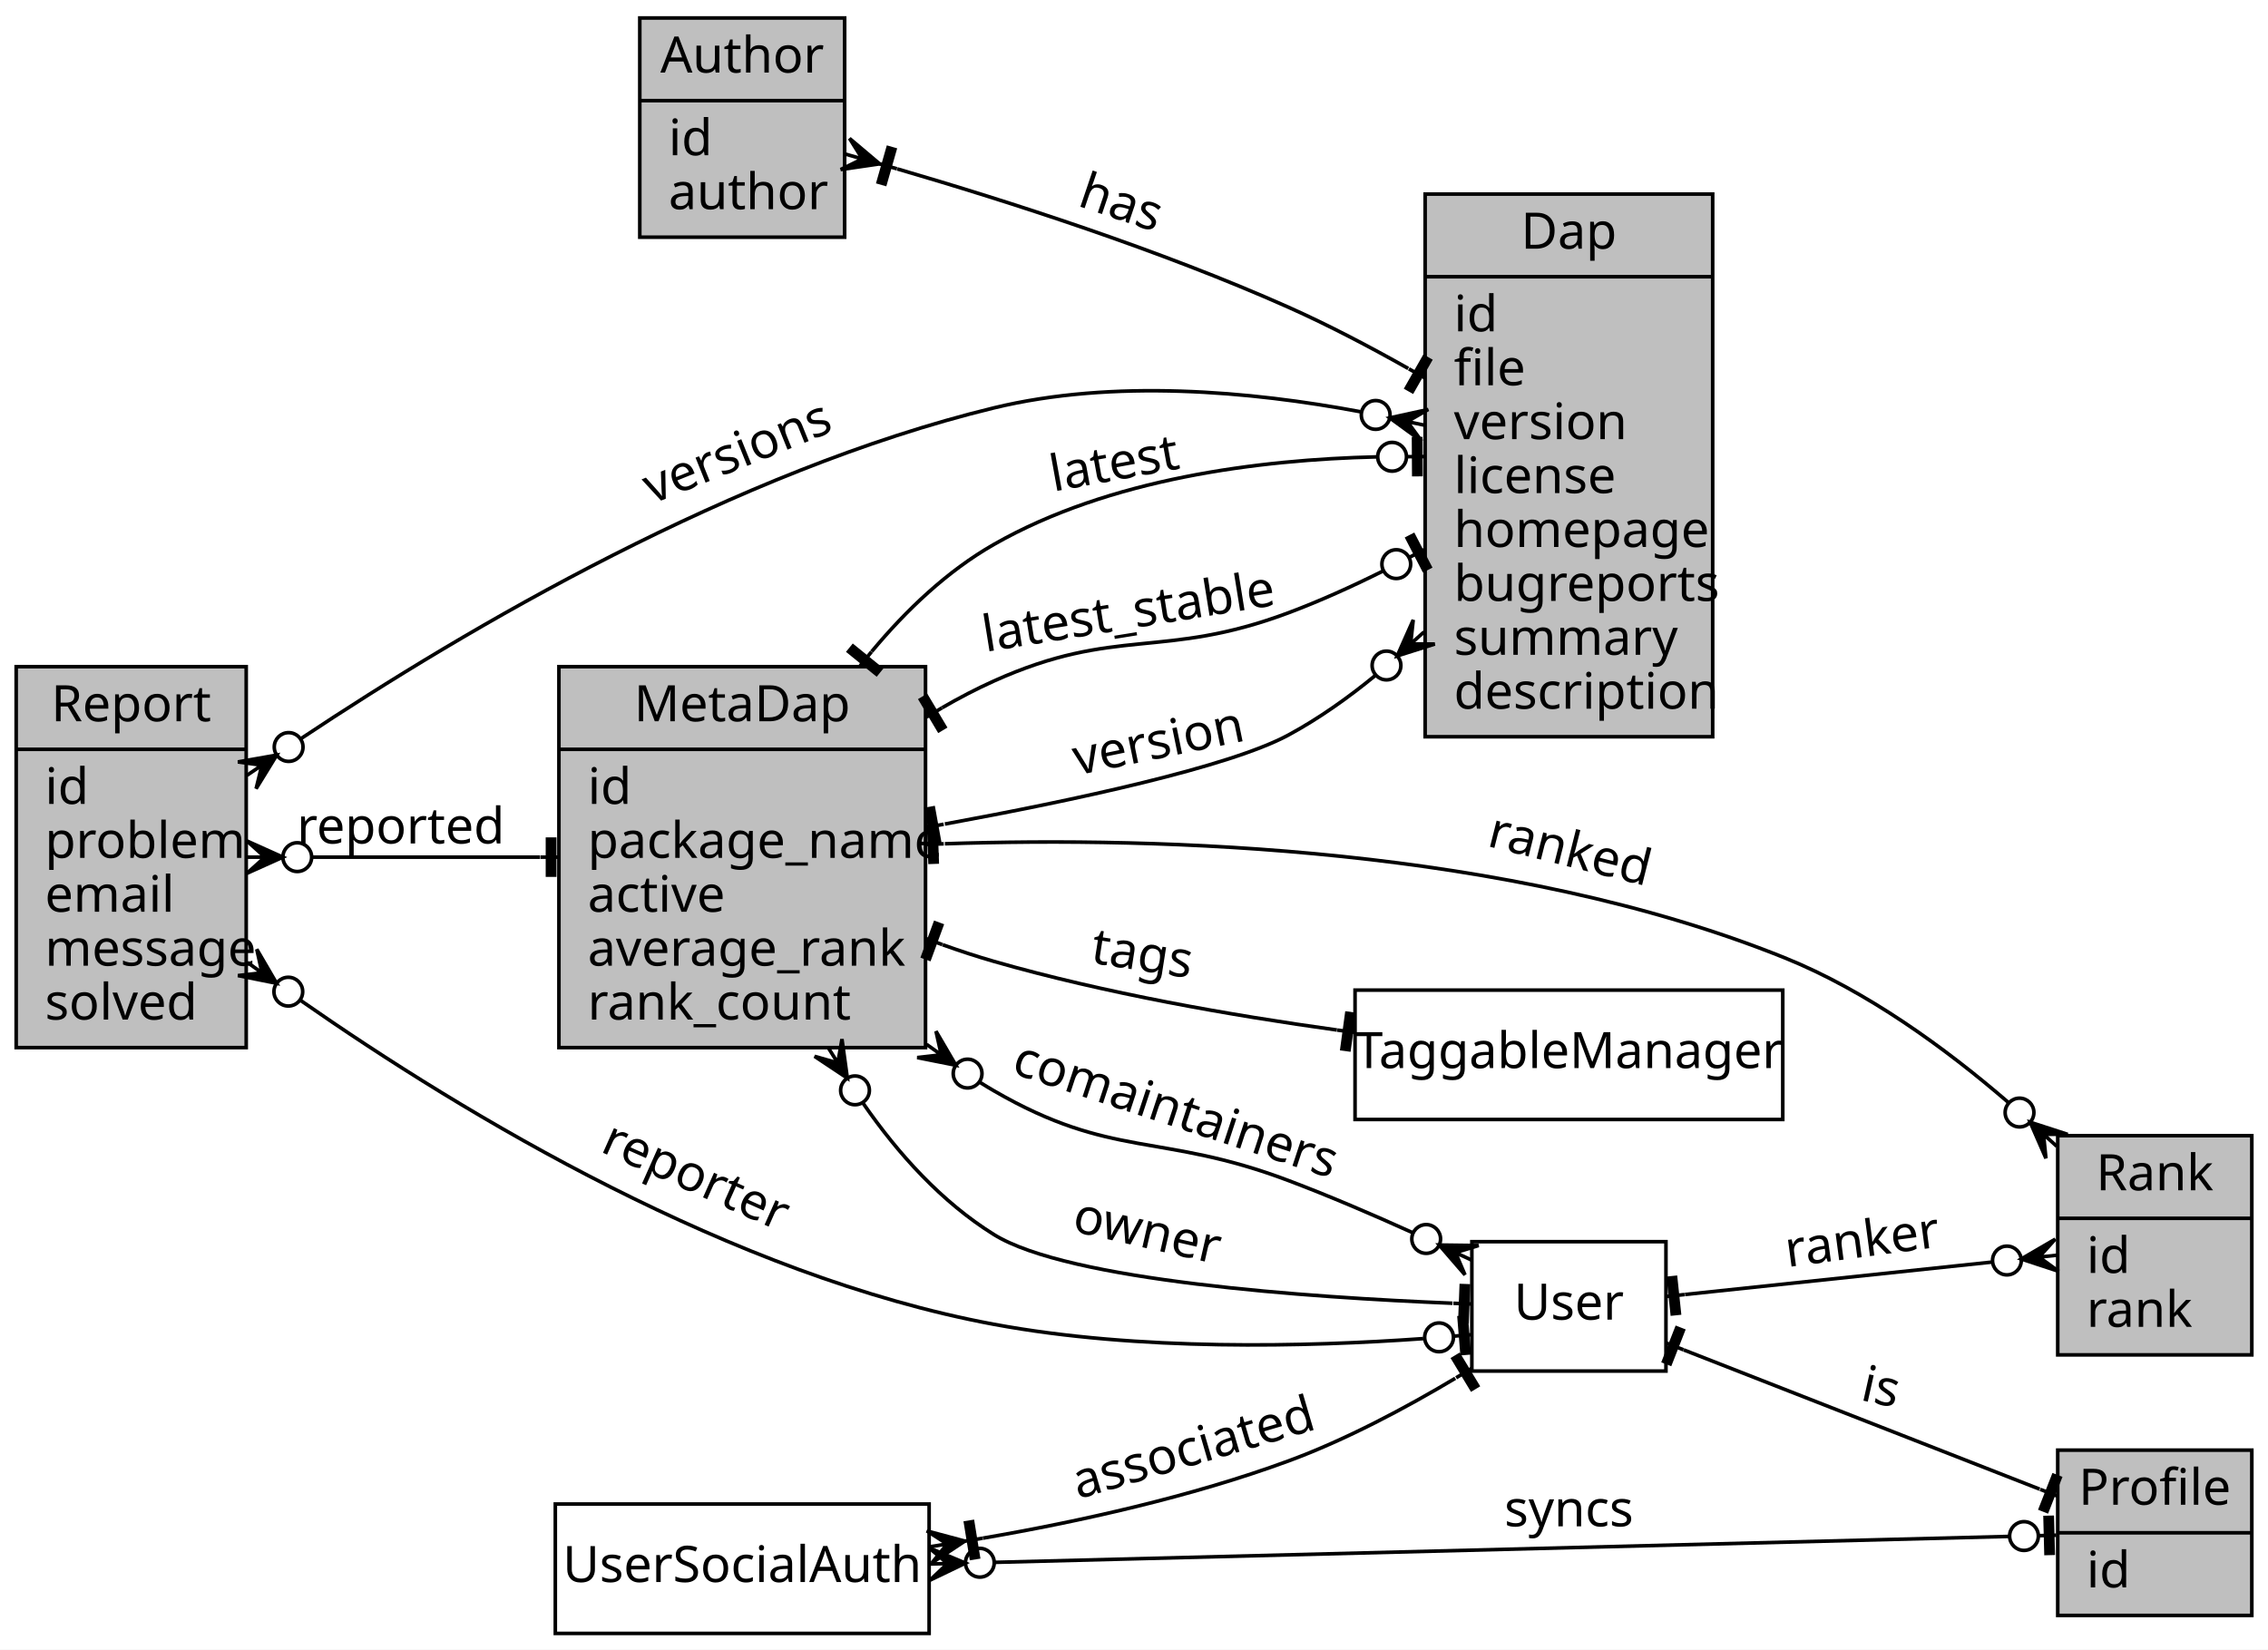
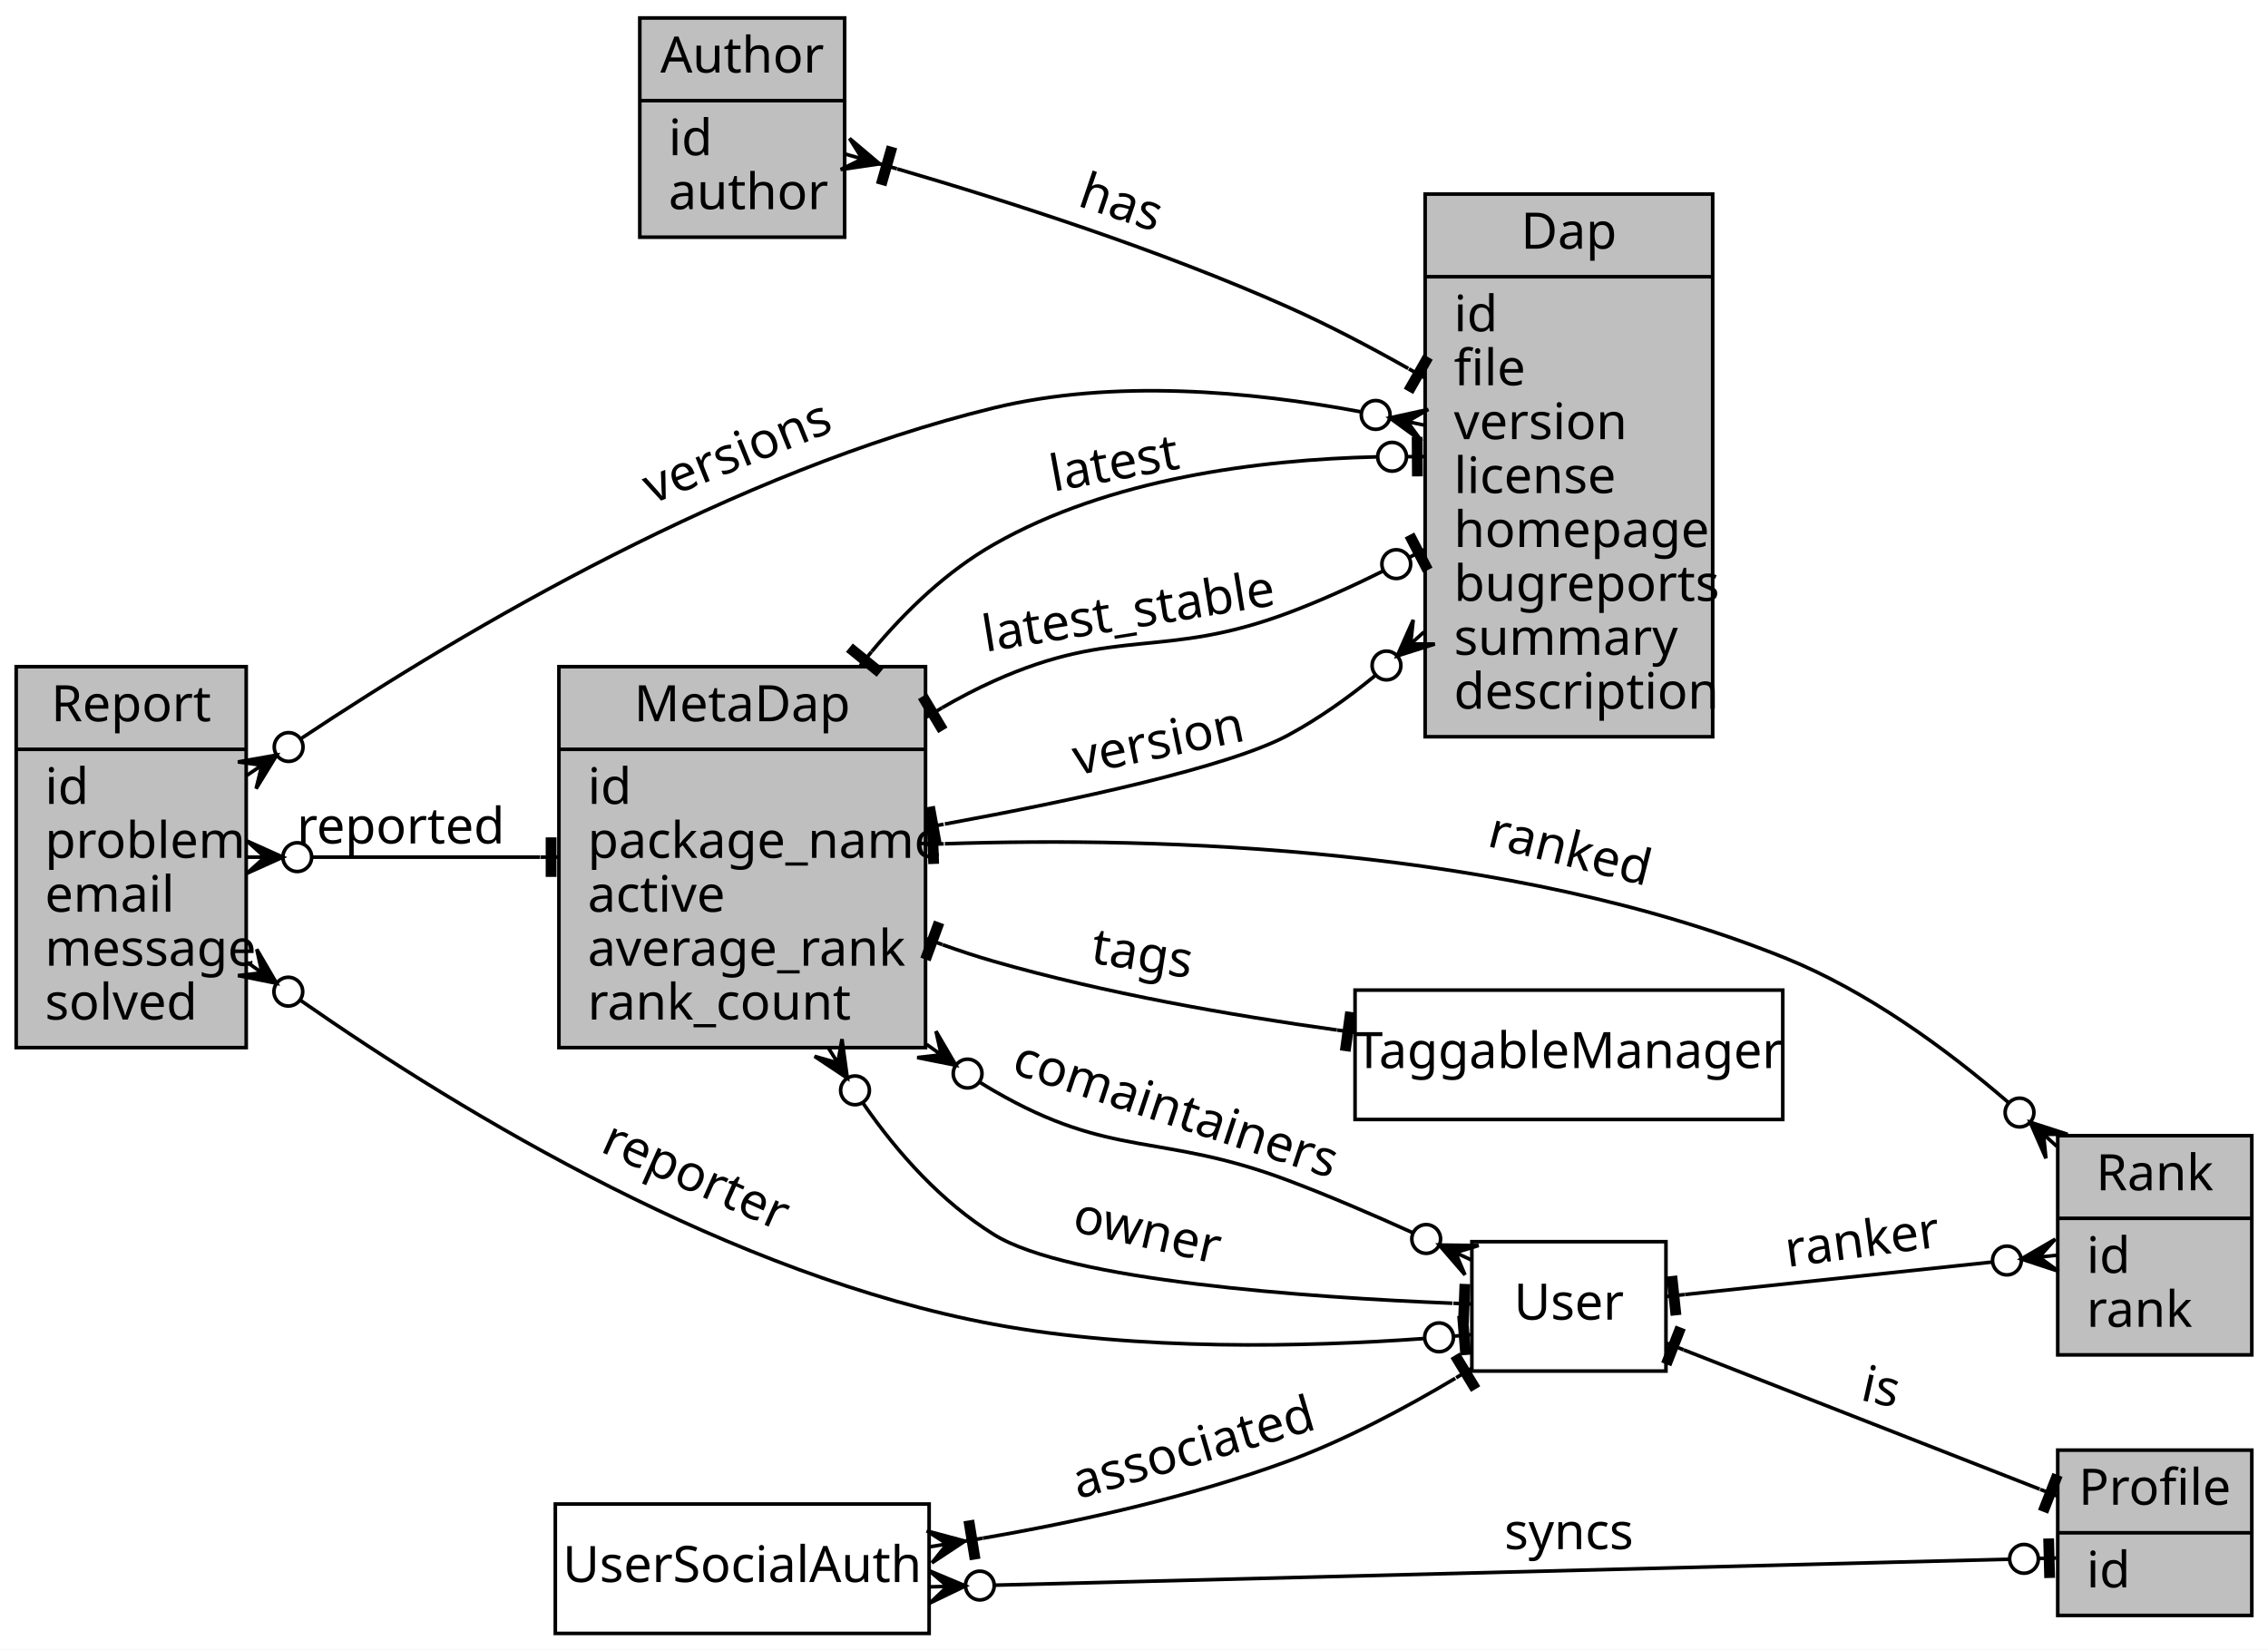
<svg xmlns="http://www.w3.org/2000/svg" width="397.648" height="289.256" viewBox="0 0 318.119 231.405" id="svg2" version="1.1">
  <defs id="defs369" />
  <g id="graph0" class="graph" transform="translate(4.499994,454.5)">
    <g id="g10503" transform="matrix(0.5041501,0,0,0.5041501,-2.231324,-225.3638)">
      <polygon style="fill:#ffffff;stroke:#ffffff" id="polygon7" points="-4,-454 626,-454 626,4 -4,4 -4,4 " />
      <g class="node" id="node1">
        <polygon style="fill:#bfbfbf;stroke:#000000" id="polygon12" points="151,-269 253,-269 253,-163 151,-163 151,-163 " />
        <text style="font-size:14px;text-anchor:middle;font-family:Linux Libertine O" id="text14" font-size="14.00" y="-253.8" x="202">MetaDap</text>
        <polyline style="fill:none;stroke:#000000" id="polyline16" points="151,-246 253,-246 " />
        <text style="font-size:14px;text-anchor:start;font-family:Linux Libertine O" id="text18" font-size="14.00" y="-230.8" x="159">id</text>
        <text style="font-size:14px;text-anchor:start;font-family:Linux Libertine O" id="text20" font-size="14.00" y="-215.8" x="159">package_name</text>
        <text style="font-size:14px;text-anchor:start;font-family:Linux Libertine O" id="text22" font-size="14.00" y="-200.8" x="159">active</text>
        <text style="font-size:14px;text-anchor:start;font-family:Linux Libertine O" id="text24" font-size="14.00" y="-185.8" x="159">average_rank</text>
        <text style="font-size:14px;text-anchor:start;font-family:Linux Libertine O" id="text26" font-size="14.00" y="-170.8" x="159">rank_count</text>
      </g>
      <g class="node" id="node2">
        <polygon style="fill:#bfbfbf;stroke:#000000" id="polygon31" points="392,-400.5 472,-400.5 472,-249.5 392,-249.5 392,-249.5 " />
        <text style="font-size:14px;text-anchor:middle;font-family:Linux Libertine O" id="text33" font-size="14.00" y="-385.3" x="432">Dap</text>
        <polyline style="fill:none;stroke:#000000" id="polyline35" points="392,-377.5 472,-377.5 " />
        <text style="font-size:14px;text-anchor:start;font-family:Linux Libertine O" id="text37" font-size="14.00" y="-362.3" x="400">id</text>
        <text style="font-size:14px;text-anchor:start;font-family:Linux Libertine O" id="text39" font-size="14.00" y="-347.3" x="400">file</text>
        <text style="font-size:14px;text-anchor:start;font-family:Linux Libertine O" id="text41" font-size="14.00" y="-332.3" x="400">version</text>
        <text style="font-size:14px;text-anchor:start;font-family:Linux Libertine O" id="text43" font-size="14.00" y="-317.3" x="400">license</text>
        <text style="font-size:14px;text-anchor:start;font-family:Linux Libertine O" id="text45" font-size="14.00" y="-302.3" x="400">homepage</text>
        <text style="font-size:14px;text-anchor:start;font-family:Linux Libertine O" id="text47" font-size="14.00" y="-287.3" x="400">bugreports</text>
        <text style="font-size:14px;text-anchor:start;font-family:Linux Libertine O" id="text49" font-size="14.00" y="-272.3" x="400">summary</text>
        <text style="font-size:14px;text-anchor:start;font-family:Linux Libertine O" id="text51" font-size="14.00" y="-257.3" x="400">description</text>
      </g>
      <g class="edge" id="edge4">
        <path style="fill:none;stroke:#000000" id="path56" d="m 258.382,-225.213 c 35.997,-6.605 79.182,-15.875 95.618,-24.787 8.404,-4.557 16.527,-10.293 24.147,-16.554" />
        <polygon style="fill:#000000;stroke:#000000" id="polygon58" points="255.005,-219.518 256.973,-219.876 255.185,-229.714 253.218,-229.357 253.218,-229.357 " />
        <polyline style="fill:none;stroke:#000000" id="polyline60" points="253.128,-224.259 258.047,-225.153 " />
        <polygon style="fill:#000000;stroke:#000000" id="polygon62" points="388.69,-282.01 387.96,-275.323 391.688,-278.654 391.688,-278.654 391.688,-278.654 387.96,-275.323 394.687,-275.299 384.232,-271.991 384.232,-271.991 384.232,-271.991 " />
        <ellipse style="fill:none;stroke:#000000" d="m 385.249,-269.326 c 0,2.209 -1.791,4 -4,4 -2.209,0 -4,-1.791 -4,-4 0,-2.209 1.791,-4 4,-4 2.209,0 4,1.791 4,4 z" id="ellipse64" ry="4" rx="4" cy="-269.326" cx="381.249" />
        <text style="font-size:14px;text-anchor:middle;font-family:Linux Libertine O" transform="matrix(0.9794458,-0.2017073,0.2017073,0.9794458,0,0)" id="text66" font-size="14.00" y="-174.318" x="361.286">version</text>
      </g>
      <g class="edge" id="edge5">
        <path style="fill:none;stroke:#000000" id="path71" d="m 238.022,-273.206 c 9.631,-11.554 21.043,-22.407 33.978,-29.794 32.185,-18.38 73.844,-23.6 106.445,-24.373" />
        <polygon style="fill:#000000;stroke:#000000" id="polygon73" points="239.338,-266.891 240.598,-268.445 232.832,-274.745 231.572,-273.192 231.572,-273.192 " />
        <polyline style="fill:none;stroke:#000000" id="polyline75" points="234.825,-269.265 237.975,-273.148 " />
        <polygon style="fill:#000000;stroke:#000000" id="polygon77" points="390.777,-332.451 388.777,-332.439 388.841,-322.439 390.841,-322.452 390.841,-322.452 " />
        <polyline style="fill:none;stroke:#000000" id="polyline79" points="391.809,-327.458 386.809,-327.426 " />
        <ellipse style="fill:none;stroke:#000000" d="m 386.809,-327.401 c 0,2.209 -1.791,4 -4,4 -2.209,0 -4,-1.791 -4,-4 0,-2.209 1.791,-4 4,-4 2.209,0 4,1.791 4,4 z" id="ellipse81" ry="4" rx="4" cy="-327.401" cx="382.809" />
        <text style="font-size:14px;text-anchor:middle;font-family:Linux Libertine O" transform="matrix(0.9837988,-0.1792761,0.1792761,0.9837988,0,0)" id="text83" font-size="14.00" y="-260.834" x="358.893">latest</text>
      </g>
      <g class="edge" id="edge6">
        <path style="fill:none;stroke:#000000" id="path88" d="m 257.609,-257.563 c 4.739,-2.742 9.569,-5.269 14.391,-7.437 34.119,-15.343 46.968,-5.874 82,-19 8.676,-3.251 17.602,-7.289 26.163,-11.552" />
        <polygon style="fill:#000000;stroke:#000000" id="polygon90" points="256.7,-251.204 258.419,-252.227 253.304,-260.82 251.585,-259.797 251.585,-259.797 " />
        <polyline style="fill:none;stroke:#000000" id="polyline92" points="253.284,-254.989 257.58,-257.546 " />
        <polygon style="fill:#000000;stroke:#000000" id="polygon94" points="388.77,-305.65 386.994,-304.729 391.599,-295.852 393.375,-296.773 393.375,-296.773 " />
        <polyline style="fill:none;stroke:#000000" id="polyline96" points="391.96,-301.672 387.521,-299.369 " />
        <ellipse style="fill:none;stroke:#000000" d="m 387.971,-297.528 c 0,2.209 -1.791,4 -4,4 -2.209,0 -4,-1.791 -4,-4 0,-2.209 1.791,-4 4,-4 2.209,0 4,1.791 4,4 z" id="ellipse98" ry="4" rx="4" cy="-297.528" cx="383.971" />
        <text style="font-size:14px;text-anchor:middle;font-family:Linux Libertine O" transform="matrix(0.9872205,-0.1593603,0.1593603,0.9872205,0,0)" id="text100" font-size="14.00" y="-226.631" x="350.773">latest_stable</text>
      </g>
      <g class="node" id="node7">
        <polygon style="fill:#ffffff;stroke:#000000;fill-opacity:1" id="polygon105" points="405,-109 459,-109 459,-73 405,-73 405,-73 " />
        <text style="font-size:14px;text-anchor:middle;font-family:Linux Libertine O" id="text107" font-size="14.00" y="-87.3" x="432">User</text>
      </g>
      <g class="edge" id="edge2">
        <path style="fill:none;stroke:#000000" id="path112" d="m 235.664,-147.468 c 9.785,14.135 21.857,27.445 36.336,36.468 20.677,12.885 87.479,17.501 127.618,19.131" />
        <polygon style="fill:#000000;stroke:#000000" id="polygon114" points="222.127,-160.575 228.597,-158.732 225.939,-162.967 225.939,-162.967 225.939,-162.967 228.597,-158.732 229.751,-165.359 231.254,-154.496 231.254,-154.496 231.254,-154.496 " />
        <ellipse style="fill:none;stroke:#000000" d="m 237.38,-151.108 c 0,2.209 -1.791,4 -4,4 -2.209,0 -4,-1.791 -4,-4 0,-2.209 1.791,-4 4,-4 2.209,0 4,1.791 4,4 z" id="ellipse116" ry="4" rx="4" cy="-151.108" cx="233.38" />
        <polygon style="fill:#000000;stroke:#000000" id="polygon118" points="404.051,-96.702 402.052,-96.779 401.667,-86.786 403.665,-86.709 403.665,-86.709 " />
        <polyline style="fill:none;stroke:#000000" id="polyline120" points="404.857,-91.667 399.861,-91.86 " />
        <text style="font-size:14px;text-anchor:middle;font-family:Linux Libertine O" transform="matrix(0.9747845,0.2231481,-0.2231481,0.9747845,0,0)" id="text122" font-size="14.00" y="-174.667" x="281.835">owner</text>
      </g>
      <g class="edge" id="edge3">
        <path style="fill:none;stroke:#000000" id="path127" d="m 268.113,-153.349 c 1.29,0.81 2.586,1.594 3.887,2.349 32.955,19.121 46.359,11.533 82,25 11.358,4.292 23.412,9.463 34.528,14.497" />
        <polygon style="fill:#000000;stroke:#000000" id="polygon129" points="250.689,-160.228 257.372,-160.994 253.299,-163.894 253.299,-163.894 253.299,-163.894 257.372,-160.994 255.908,-167.56 261.445,-158.095 261.445,-158.095 261.445,-158.095 " />
        <ellipse style="fill:none;stroke:#000000" d="m 268.704,-155.775 c 0,2.209 -1.791,4 -4,4 -2.209,0 -4,-1.791 -4,-4 0,-2.209 1.791,-4 4,-4 2.209,0 4,1.791 4,4 z" id="ellipse131" ry="4" rx="4" cy="-155.775" cx="264.704" />
        <polygon style="fill:#000000;stroke:#000000" id="polygon133" points="406.885,-107.931 400.453,-105.959 404.987,-103.851 404.987,-103.851 404.987,-103.851 400.453,-105.959 403.09,-99.77 395.92,-108.067 395.92,-108.067 395.92,-108.067 " />
        <ellipse style="fill:none;stroke:#000000" d="m 396.292,-109.753 c 0,2.209 -1.791,4 -4,4 -2.209,0 -4,-1.791 -4,-4 0,-2.209 1.791,-4 4,-4 2.209,0 4,1.791 4,4 z" id="ellipse135" ry="4" rx="4" cy="-109.753" cx="392.292" />
        <text style="font-size:14px;text-anchor:middle;font-family:Linux Libertine O" transform="matrix(0.9496977,0.313168,-0.313168,0.9496977,0,0)" id="text137" font-size="14.00" y="-234.778" x="260.802">comaintainers</text>
      </g>
      <g class="node" id="node9">
        <polygon style="fill:#ffffff;stroke:#000000;fill-opacity:1" id="polygon142" points="372.5,-179 491.5,-179 491.5,-143 372.5,-143 372.5,-143 " />
        <text style="font-size:14px;text-anchor:middle;font-family:Linux Libertine O" id="text144" font-size="14.00" y="-157.3" x="432">TaggableManager</text>
      </g>
      <g class="edge" id="edge12">
        <path style="fill:none;stroke:#000000" id="path149" d="m 257.757,-191.627 c 4.768,1.706 9.56,3.28 14.243,4.627 30.875,8.878 66.051,15.023 95.453,19.1" />
        <polygon style="fill:#000000;stroke:#000000" id="polygon151" points="252.217,-188.336 254.094,-187.646 257.542,-197.033 255.665,-197.723 255.665,-197.723 " />
        <polyline style="fill:none;stroke:#000000" id="polyline153" points="253.002,-193.374 257.695,-191.65 " />
        <polygon style="fill:#000000;stroke:#000000" id="polygon155" points="372.181,-172.302 370.199,-172.572 368.849,-162.663 370.831,-162.393 370.831,-162.393 " />
        <polyline style="fill:none;stroke:#000000" id="polyline157" points="372.496,-167.212 367.542,-167.888 " />
        <text style="font-size:14px;text-anchor:middle;font-family:Linux Libertine O" id="text159" font-size="14.00" y="-230.658" x="280.285" transform="matrix(0.9879333,0.1548797,-0.1548797,0.9879333,0,0)">tags</text>
      </g>
      <g class="node" id="node3">
        <polygon style="fill:#bfbfbf;stroke:#000000" id="polygon164" points="173.5,-449.5 230.5,-449.5 230.5,-388.5 173.5,-388.5 173.5,-388.5 " />
        <text style="font-size:14px;text-anchor:middle;font-family:Linux Libertine O" id="text166" font-size="14.00" y="-434.3" x="202">Author</text>
        <polyline style="fill:none;stroke:#000000" id="polyline168" points="173.5,-426.5 230.5,-426.5 " />
        <text style="font-size:14px;text-anchor:start;font-family:Linux Libertine O" id="text170" font-size="14.00" y="-411.3" x="181.5">id</text>
        <text style="font-size:14px;text-anchor:start;font-family:Linux Libertine O" id="text172" font-size="14.00" y="-396.3" x="181.5">author</text>
      </g>
      <g class="edge" id="edge7">
        <path style="fill:none;stroke:#000000" id="path177" d="m 245.13,-407.506 c 30.765,8.979 73.162,22.583 108.87,38.506 11.074,4.938 22.621,11.002 33.302,17.031" />
        <polygon style="fill:#000000;stroke:#000000" id="polygon179" points="229.385,-407.323 235.429,-410.277 230.621,-411.65 230.621,-411.65 230.621,-411.65 235.429,-410.277 231.857,-415.977 240.236,-408.904 240.236,-408.904 240.236,-408.904 " />
        <polygon style="fill:#000000;stroke:#000000" id="polygon181" points="239.825,-403.822 241.748,-403.272 244.494,-412.888 242.571,-413.437 242.571,-413.437 " />
        <polyline style="fill:none;stroke:#000000" id="polyline183" points="240.236,-408.904 245.044,-407.531 " />
        <polygon style="fill:#000000;stroke:#000000" id="polygon185" points="393.432,-354.229 391.695,-355.22 386.74,-346.534 388.477,-345.543 388.477,-345.543 " />
        <polyline style="fill:none;stroke:#000000" id="polyline187" points="391.823,-349.39 387.48,-351.868 " />
        <text style="font-size:14px;text-anchor:middle;font-family:Linux Libertine O" transform="matrix(0.9470681,0.3210327,-0.3210327,0.9470681,0,0)" id="text189" font-size="14.00" y="-471.015" x="163.394">has</text>
      </g>
      <g class="node" id="node4">
        <polygon style="fill:#bfbfbf;stroke:#000000" id="polygon194" points="568,-51 622,-51 622,-5 568,-5 568,-5 " />
        <text style="font-size:14px;text-anchor:middle;font-family:Linux Libertine O" id="text196" font-size="14.00" y="-35.8" x="595">Profile</text>
        <polyline style="fill:none;stroke:#000000" id="polyline198" points="568,-28 622,-28 " />
        <text style="font-size:14px;text-anchor:start;font-family:Linux Libertine O" id="text200" font-size="14.00" y="-12.8" x="576">id</text>
      </g>
      <g class="node" id="node5">
        <polygon style="fill:#bfbfbf;stroke:#000000" id="polygon205" points="568,-138.5 622,-138.5 622,-77.5 568,-77.5 568,-77.5 " />
        <text style="font-size:14px;text-anchor:middle;font-family:Linux Libertine O" id="text207" font-size="14.00" y="-123.3" x="595">Rank</text>
        <polyline style="fill:none;stroke:#000000" id="polyline209" points="568,-115.5 622,-115.5 " />
        <text style="font-size:14px;text-anchor:start;font-family:Linux Libertine O" id="text211" font-size="14.00" y="-100.3" x="576">id</text>
        <text style="font-size:14px;text-anchor:start;font-family:Linux Libertine O" id="text213" font-size="14.00" y="-85.3" x="576">rank</text>
      </g>
      <g class="edge" id="edge8">
        <path style="fill:none;stroke:#000000" id="path218" d="M 554.301,-147.713 C 536.676,-162.926 514.781,-178.819 492,-188 415.3,-218.911 318.225,-221.704 258.384,-219.722" />
        <polygon style="fill:#000000;stroke:#000000" id="polygon220" points="570.762,-138.863 564.035,-138.887 567.74,-135.529 567.74,-135.529 567.74,-135.529 564.035,-138.887 564.717,-132.195 560.331,-142.246 560.331,-142.246 560.331,-142.246 " />
        <ellipse style="fill:none;stroke:#000000" d="m 561.368,-144.932 c 0,2.209 -1.791,4 -4,4 -2.209,0 -4,-1.791 -4,-4 0,-2.209 1.791,-4 4,-4 2.209,0 4,1.791 4,4 z" id="ellipse222" ry="4" rx="4" cy="-144.932" cx="557.368" />
        <polygon style="fill:#000000;stroke:#000000" id="polygon224" points="254.249,-214.569 256.248,-214.641 255.887,-224.635 253.888,-224.563 253.888,-224.563 " />
        <polyline style="fill:none;stroke:#000000" id="polyline226" points="253.07,-219.53 258.066,-219.71 " />
        <text style="font-size:14px;text-anchor:middle;font-family:Linux Libertine O" transform="matrix(0.9697203,0.2442182,-0.2442182,0.9697203,0,0)" id="text228" font-size="14.00" y="-312.394" x="365.999">ranked</text>
      </g>
      <g class="node" id="node6">
        <polygon style="fill:#bfbfbf;stroke:#000000" id="polygon233" points="0,-269 64,-269 64,-163 0,-163 0,-163 " />
        <text style="font-size:14px;text-anchor:middle;font-family:Linux Libertine O" id="text235" font-size="14.00" y="-253.8" x="32">Report</text>
        <polyline style="fill:none;stroke:#000000" id="polyline237" points="0,-246 64,-246 " />
        <text style="font-size:14px;text-anchor:start;font-family:Linux Libertine O" id="text239" font-size="14.00" y="-230.8" x="8">id</text>
        <text style="font-size:14px;text-anchor:start;font-family:Linux Libertine O" id="text241" font-size="14.00" y="-215.8" x="8">problem</text>
        <text style="font-size:14px;text-anchor:start;font-family:Linux Libertine O" id="text243" font-size="14.00" y="-200.8" x="8">email</text>
        <text style="font-size:14px;text-anchor:start;font-family:Linux Libertine O" id="text245" font-size="14.00" y="-185.8" x="8">message</text>
        <text style="font-size:14px;text-anchor:start;font-family:Linux Libertine O" id="text247" font-size="14.00" y="-170.8" x="8">solved</text>
      </g>
      <g class="edge" id="edge13">
        <path style="fill:none;stroke:#000000" id="path252" d="m 82.385,-216 c 19.87,0 42.873,0 63.303,0" />
        <polygon style="fill:#000000;stroke:#000000" id="polygon254" points="64.206,-211.5 69.206,-216 64.206,-216 64.206,-216 64.206,-216 69.206,-216 64.206,-220.5 74.206,-216 74.206,-216 74.206,-216 " />
        <ellipse style="fill:none;stroke:#000000" d="m 82.206,-216 c 0,2.209 -1.791,4 -4,4 -2.209,0 -4,-1.791 -4,-4 0,-2.209 1.791,-4 4,-4 2.209,0 4,1.791 4,4 z" id="ellipse256" ry="4" rx="4" cy="-216" cx="78.206" />
        <polygon style="fill:#000000;stroke:#000000" id="polygon258" points="149.822,-221 147.822,-221 147.822,-211 149.822,-211 149.822,-211 " />
        <polyline style="fill:none;stroke:#000000" id="polyline260" points="150.822,-216 145.822,-216 " />
        <text style="font-size:14px;text-anchor:middle;font-family:Linux Libertine O" id="text262" font-size="14.00" y="-219.8" x="107">reported</text>
      </g>
      <g class="edge" id="edge15">
        <path style="fill:none;stroke:#000000" id="path267" d="M 79.359,-249.057 C 125.605,-279.829 199.956,-323.497 272,-341 c 33.265,-8.082 71.402,-4.656 101.986,1.062" />
        <polygon style="fill:#000000;stroke:#000000" id="polygon269" points="66.753,-235.052 68.36,-241.584 64.224,-238.774 64.224,-238.774 64.224,-238.774 68.36,-241.584 61.695,-242.497 72.496,-244.394 72.496,-244.394 72.496,-244.394 " />
        <ellipse style="fill:none;stroke:#000000" d="m 79.804,-246.642 c 0,2.209 -1.791,4 -4,4 -2.209,0 -4,-1.791 -4,-4 0,-2.209 1.791,-4 4,-4 2.209,0 4,1.791 4,4 z" id="ellipse271" ry="4" rx="4" cy="-246.642" cx="75.804" />
        <polygon style="fill:#000000;stroke:#000000" id="polygon273" points="392.867,-340.568 387.048,-337.192 391.941,-336.164 391.941,-336.164 391.941,-336.164 387.048,-337.192 391.016,-331.76 382.155,-338.221 382.155,-338.221 382.155,-338.221 " />
        <ellipse style="fill:none;stroke:#000000" d="m 382.241,-339.044 c 0,2.209 -1.791,4 -4,4 -2.209,0 -4,-1.791 -4,-4 0,-2.209 1.791,-4 4,-4 2.209,0 4,1.791 4,4 z" id="ellipse275" ry="4" rx="4" cy="-339.044" cx="378.241" />
        <text style="font-size:14px;text-anchor:middle;font-family:Linux Libertine O" transform="matrix(0.9275072,-0.3738053,0.3738053,0.9275072,0,0)" id="text277" font-size="14.00" y="-225.289" x="308.88">versions</text>
      </g>
      <g class="edge" id="edge14" transform="translate(0,4.986346)">
        <path style="fill:none;stroke:#000000" id="path282" d="M 79.079,-181.157 C 125.056,-149.1 199.157,-104.546 272,-91 c 40.189,7.474 87.086,6.301 119.483,3.984" />
        <polygon style="fill:#000000;stroke:#000000" id="polygon284" points="72.461,-185.883 72.461,-185.883 61.708,-188.032 68.392,-188.788 64.323,-191.694 64.323,-191.694 64.323,-191.694 68.392,-188.788 66.938,-195.356 72.461,-185.883 " />
        <ellipse style="fill:none;stroke:#000000" d="m 79.716,-183.558 c 0,2.209 -1.791,4 -4,4 -2.209,0 -4,-1.791 -4,-4 0,-2.209 1.791,-4 4,-4 2.209,0 4,1.791 4,4 z" id="ellipse286" ry="4" rx="4" cy="-183.558" cx="75.716" />
        <polygon style="fill:#000000;stroke:#000000" id="polygon288" points="404.25,-83.031 404.25,-83.031 403.445,-92.999 401.452,-92.838 402.257,-82.87 " />
        <polyline style="fill:none;stroke:#000000" id="polyline290" points="404.845,-88.095 399.861,-87.693 " />
        <ellipse style="fill:none;stroke:#000000" d="m 399.874,-87.37 c 0,2.209 -1.791,4 -4,4 -2.209,0 -4,-1.791 -4,-4 0,-2.209 1.791,-4 4,-4 2.209,0 4,1.791 4,4 z" id="ellipse292" ry="4" rx="4" cy="-87.37" cx="395.874" />
        <text style="font-size:14px;text-anchor:middle;font-family:Linux Libertine O" transform="matrix(0.9133426,0.407192,-0.407192,0.9133426,0,0)" id="text294" font-size="14.00" y="-193.183" x="118.941">reporter</text>
      </g>
      <g class="edge" id="edge1">
        <path style="fill:none;stroke:#000000" id="path299" d="m 463.927,-78.898 c 28.486,11.147 70.534,27.6 99.05,38.759" />
        <polygon style="fill:#000000;stroke:#000000" id="polygon301" points="458.335,-75.717 460.197,-74.988 463.842,-84.301 461.979,-85.03 461.979,-85.03 " />
        <polyline style="fill:none;stroke:#000000" id="polyline303" points="459.226,-80.738 463.882,-78.916 " />
        <polygon style="fill:#000000;stroke:#000000" id="polygon305" points="568.676,-43.279 566.814,-44.007 563.17,-34.695 565.032,-33.966 565.032,-33.966 " />
        <polyline style="fill:none;stroke:#000000" id="polyline307" points="567.785,-38.258 563.129,-40.08 " />
        <text style="font-size:14px;text-anchor:middle;font-family:Linux Libertine O" transform="matrix(0.9757761,0.2187716,-0.2187716,0.9757761,0,0)" id="text309" font-size="14.00" y="-175.629" x="491.301">is</text>
      </g>
      <g class="edge" id="edge9">
        <path style="fill:none;stroke:#000000" id="path314" d="m 464.3,-94.305 c 24.248,-2.56 58.158,-6.141 85.223,-8.999" />
        <polygon style="fill:#000000;stroke:#000000" id="polygon316" points="460.745,-88.902 462.734,-89.112 461.684,-99.057 459.695,-98.847 459.695,-98.847 " />
        <polyline style="fill:none;stroke:#000000" id="polyline318" points="459.226,-93.769 464.198,-94.294 " />
        <polygon style="fill:#000000;stroke:#000000" id="polygon320" points="567.313,-109.707 562.813,-104.707 567.785,-105.232 567.785,-105.232 567.785,-105.232 562.813,-104.707 568.258,-100.757 557.841,-104.182 557.841,-104.182 557.841,-104.182 " />
        <ellipse style="fill:none;stroke:#000000" d="m 557.863,-103.762 c 0,2.209 -1.791,4 -4,4 -2.209,0 -4,-1.791 -4,-4 0,-2.209 1.791,-4 4,-4 2.209,0 4,1.791 4,4 z" id="ellipse322" ry="4" rx="4" cy="-103.762" cx="553.863" />
        <text style="font-size:14px;text-anchor:middle;font-family:Linux Libertine O" transform="matrix(0.9912315,-0.132137,0.132137,0.9912315,0,0)" id="text324" font-size="14.00" y="-35.912" x="523.506">ranker</text>
      </g>
      <g class="node" id="node8">
        <polygon style="fill:#ffffff;stroke:#000000;fill-opacity:1" id="polygon329" points="150,-36 254,-36 254,0 150,0 150,0 " />
        <text style="font-size:14px;text-anchor:middle;font-family:Linux Libertine O" id="text331" font-size="14.00" y="-14.3" x="202">UserSocialAuth</text>
      </g>
-       <g class="edge" id="edge10">
+       <g class="edge" id="edge10" transform="translate(0,6.347316)">
        <path style="fill:none;stroke:#000000" id="path336" d="m 272.193,-19.77 c 82.121,-2.1 216.234,-5.53 282.377,-7.222" />
-         <polygon style="fill:#000000;stroke:#000000" id="polygon338" points="254.231,-14.809 259.115,-19.435 254.116,-19.307 254.116,-19.307 254.116,-19.307 259.115,-19.435 254.001,-23.806 264.113,-19.563 264.113,-19.563 264.113,-19.563 " />
+         <polygon style="fill:#000000;stroke:#000000" id="polygon338" points="254.116,-19.307 254.116,-19.307 254.116,-19.307 259.115,-19.435 254.001,-23.806 264.113,-19.563 264.113,-19.563 264.113,-19.563 254.231,-14.809 259.115,-19.435 " />
        <ellipse style="fill:none;stroke:#000000" d="m 272.112,-19.665 c 0,2.209 -1.791,4 -4,4 -2.209,0 -4,-1.791 -4,-4 0,-2.209 1.791,-4 4,-4 2.209,0 4,1.791 4,4 z" id="ellipse340" ry="4" rx="4" cy="-19.665" cx="268.112" />
-         <polygon style="fill:#000000;stroke:#000000" id="polygon342" points="566.482,-32.298 564.483,-32.247 564.738,-22.25 566.738,-22.301 566.738,-22.301 " />
+         <polygon style="fill:#000000;stroke:#000000" id="polygon342" points="564.738,-22.25 566.738,-22.301 566.738,-22.301 566.482,-32.298 564.483,-32.247 " />
        <polyline style="fill:none;stroke:#000000" id="polyline344" points="567.609,-27.325 562.611,-27.197 " />
        <ellipse style="fill:none;stroke:#000000" d="m 562.612,-27.095 c 0,2.209 -1.791,4 -4,4 -2.209,0 -4,-1.791 -4,-4 0,-2.209 1.791,-4 4,-4 2.209,0 4,1.791 4,4 z" id="ellipse346" ry="4" rx="4" cy="-27.095" cx="558.612" />
        <text style="font-size:14px;text-anchor:middle;font-family:Linux Libertine O" id="text348" font-size="14.00" y="-29.8" x="432">syncs</text>
      </g>
      <g class="edge" id="edge11">
        <path style="fill:none;stroke:#000000" id="path353" d="m 268.95,-26.499 c 26.9,-4.642 57.981,-11.537 85.05,-21.501 16.008,-5.893 32.665,-14.8 46.376,-22.982" />
        <polygon style="fill:#000000;stroke:#000000" id="polygon355" points="254.794,-19.642 259.008,-24.885 254.073,-24.083 254.073,-24.083 254.073,-24.083 259.008,-24.885 253.352,-28.525 263.944,-25.686 263.944,-25.686 263.944,-25.686 " />
        <polygon style="fill:#000000;stroke:#000000" id="polygon357" points="265.732,-20.911 267.706,-21.232 266.104,-31.102 264.129,-30.782 264.129,-30.782 " />
        <polyline style="fill:none;stroke:#000000" id="polyline359" points="263.944,-25.686 268.879,-26.488 " />
        <polygon style="fill:#000000;stroke:#000000" id="polygon361" points="401.463,-77.484 399.752,-76.449 404.929,-67.893 406.64,-68.928 406.64,-68.928 " />
        <polyline style="fill:none;stroke:#000000" id="polyline363" points="404.907,-73.724 400.629,-71.135 " />
        <text style="font-size:14px;text-anchor:middle;font-family:Linux Libertine O" transform="matrix(0.959428,-0.2819538,0.2819538,0.959428,0,0)" id="text365" font-size="14.00" y="47.473" x="328.726">associated</text>
      </g>
    </g>
  </g>
</svg>
